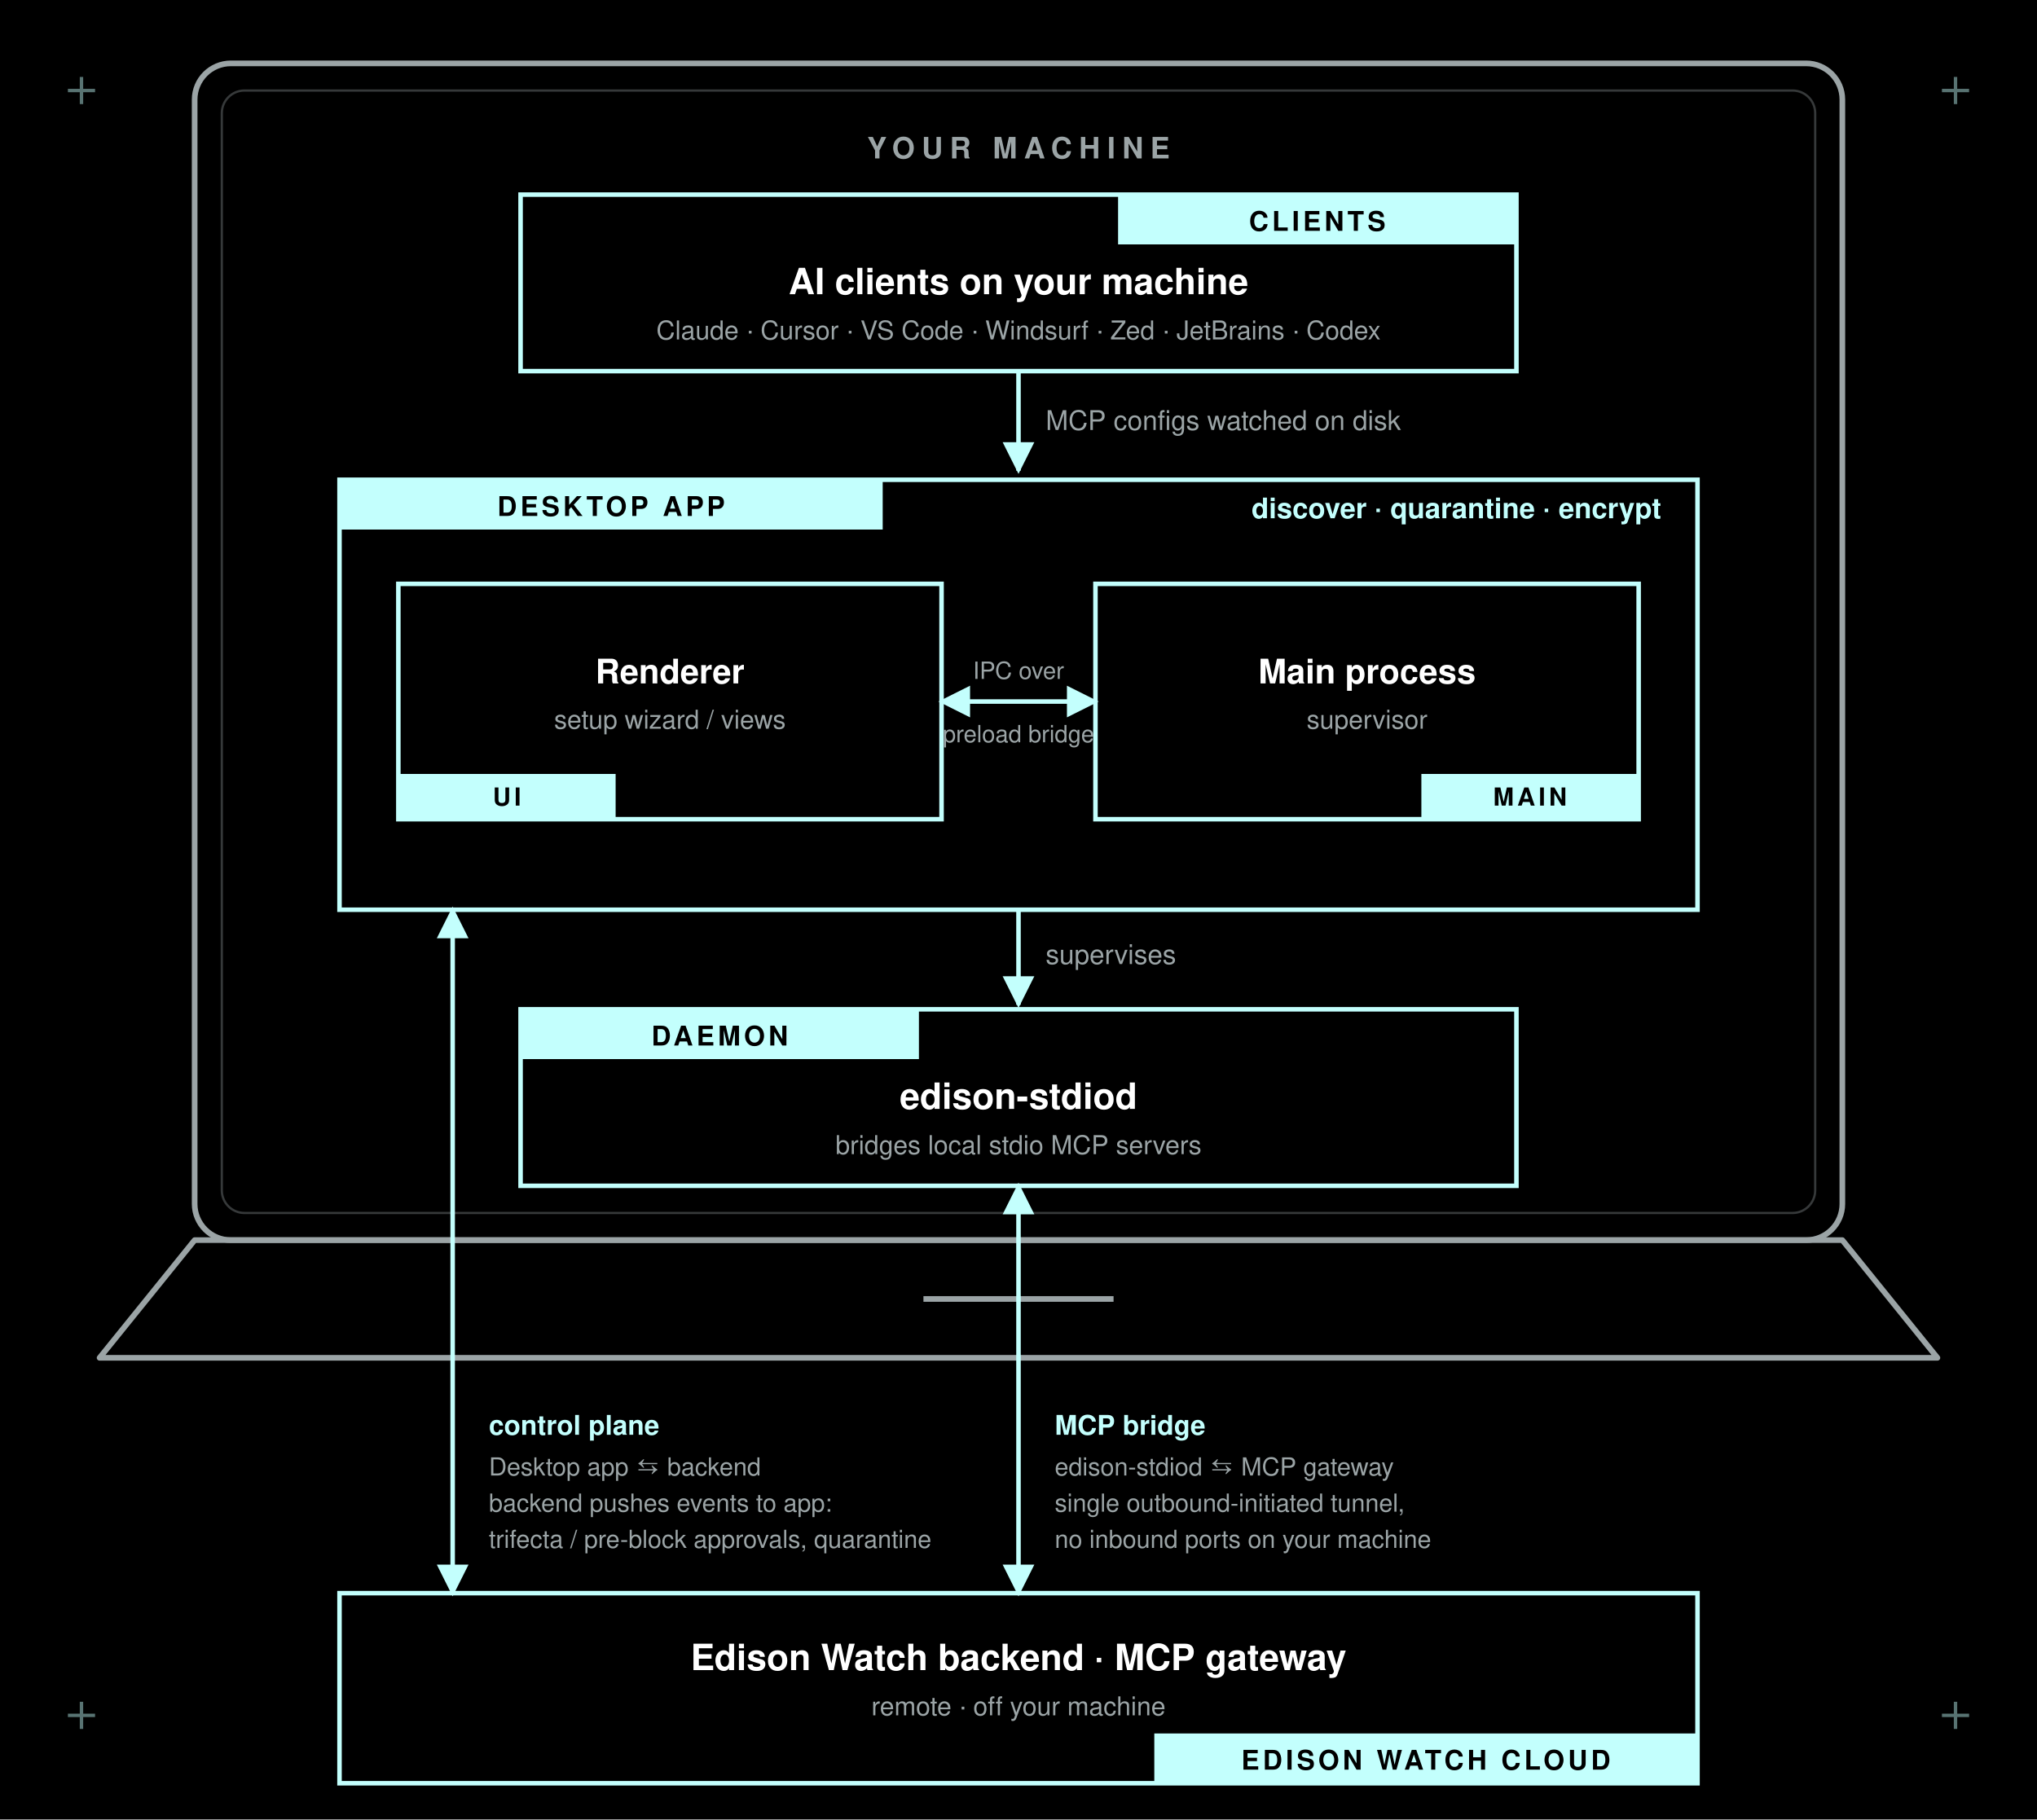
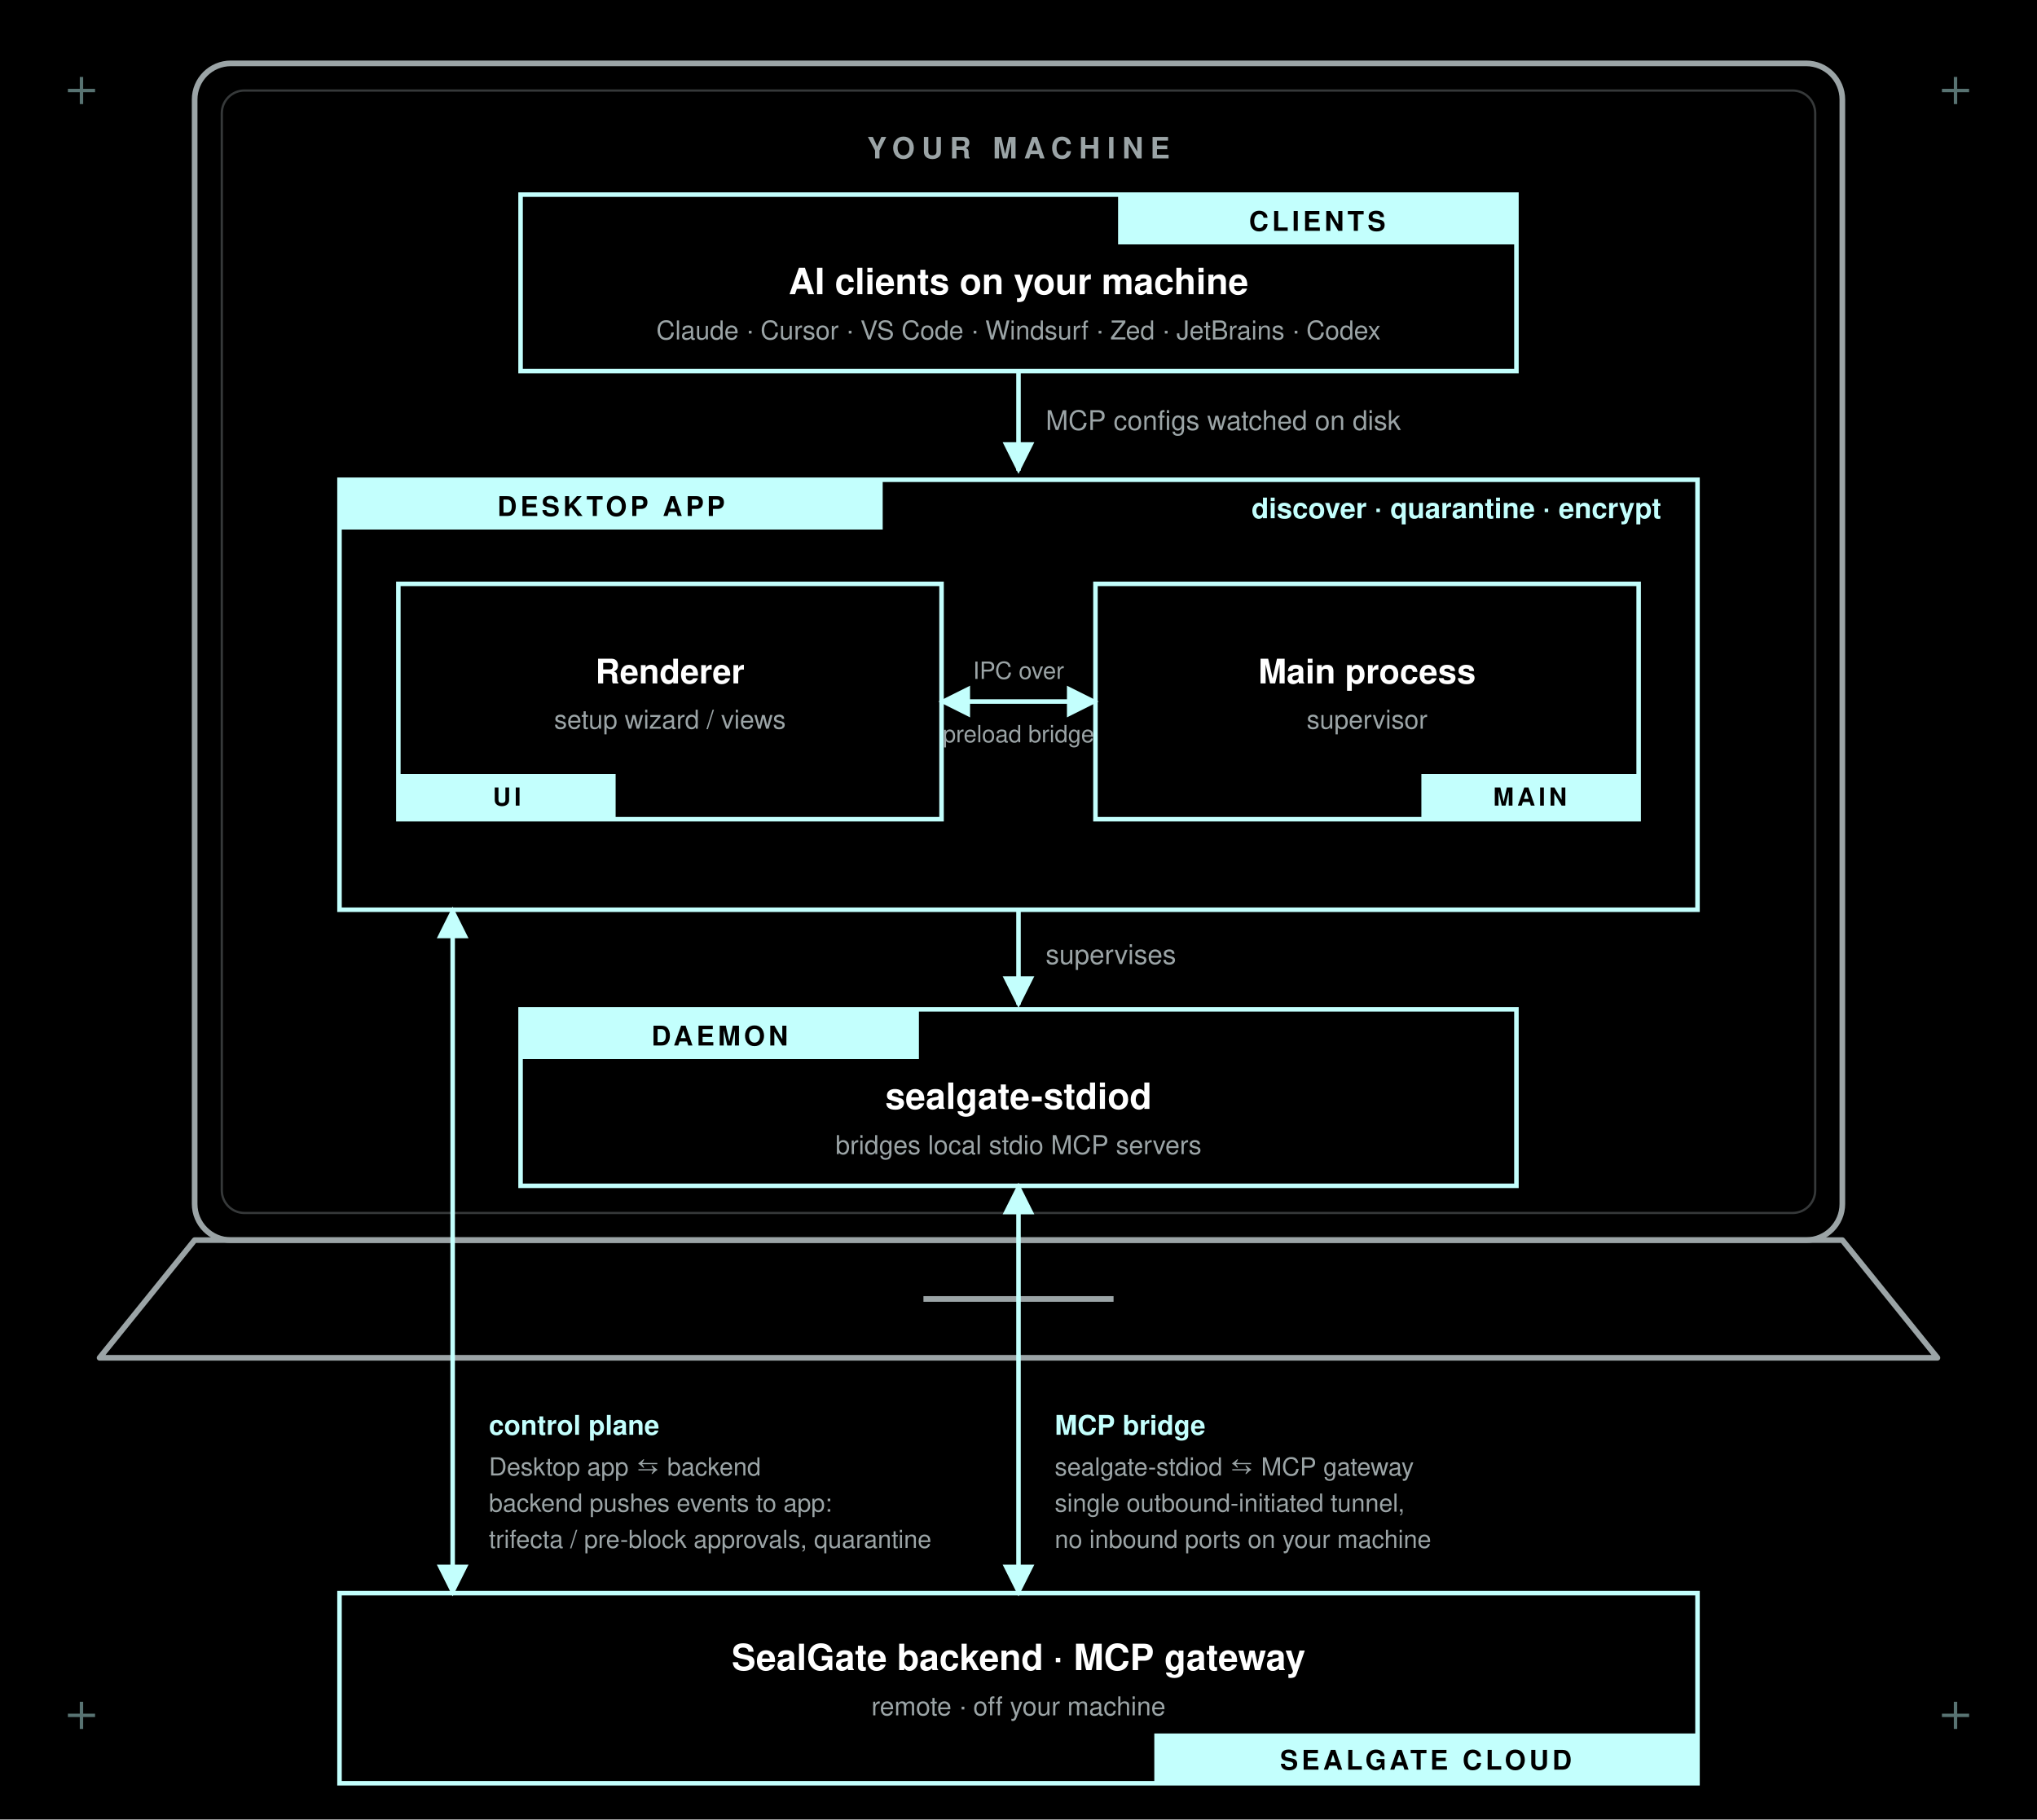
- <svg xmlns="http://www.w3.org/2000/svg" width="900" height="804" viewBox="0 0 900 804" font-family="Archivo, -apple-system, BlinkMacSystemFont, 'Segoe UI', Helvetica, Arial, sans-serif" role="img" aria-label="Edison Watch Desktop architecture: AI clients, the renderer, the main process and the edison-stdiod daemon run locally on your machine. Two outbound-initiated but bidirectional links reach the remote Edison Watch cloud: a control-plane link over which the backend pushes events to the app (trifecta / pre-block approvals, quarantine state) and the app replies over REST, and an MCP-bridge link from edison-stdiod to the MCP gateway.">
+ <svg xmlns="http://www.w3.org/2000/svg" width="900" height="804" viewBox="0 0 900 804" font-family="Archivo, -apple-system, BlinkMacSystemFont, 'Segoe UI', Helvetica, Arial, sans-serif" role="img" aria-label="SealGate Desktop architecture: AI clients, the renderer, the main process and the sealgate-stdiod daemon run locally on your machine. Two outbound-initiated but bidirectional links reach the remote SealGate cloud: a control-plane link over which the backend pushes events to the app (trifecta / pre-block approvals, quarantine state) and the app replies over REST, and an MCP-bridge link from sealgate-stdiod to the MCP gateway.">
  <defs>
    <marker id="cyanArrow" viewBox="0 0 10 10" refX="9" refY="5" markerWidth="7" markerHeight="7" orient="auto-start-reverse">
      <path d="M0,0 L10,5 L0,10 z" fill="#C3FFFD" />
    </marker>
  </defs>
  <rect x="0" y="0" width="900" height="804" fill="#000000" />
  <g stroke="#C3FFFD" stroke-width="1.5" opacity="0.45">
    <path d="M30,40 h12 M36,34 v12" />
    <path d="M858,40 h12 M864,34 v12" />
    <path d="M30,758 h12 M36,752 v12" />
    <path d="M858,758 h12 M864,752 v12" />
  </g>
  <path d="M86,548 L814,548 L856,600 L44,600 Z" fill="none" stroke="#9BA4A6" stroke-width="2.5" stroke-linejoin="round" />
  <line x1="408" y1="574" x2="492" y2="574" stroke="#9BA4A6" stroke-width="2.5" />
  <rect x="86" y="28" width="728" height="520" rx="16" fill="none" stroke="#9BA4A6" stroke-width="2.5" />
  <rect x="98" y="40" width="704" height="496" rx="10" fill="none" stroke="#9BA4A6" stroke-width="1" opacity="0.35" />
  <text x="450" y="70" text-anchor="middle" font-size="13" font-weight="700" letter-spacing="3" fill="#9BA4A6">YOUR MACHINE</text>
  <rect x="230" y="86" width="440" height="78" fill="none" stroke="#C3FFFD" stroke-width="2" />
  <rect x="494" y="86" width="176" height="22" fill="#C3FFFD" />
  <text x="582" y="102" text-anchor="middle" font-size="12" font-weight="700" letter-spacing="1.5" fill="#000000">CLIENTS</text>
  <text x="450" y="130" text-anchor="middle" font-size="16" font-weight="700" fill="#FFFFFF">AI clients on your machine</text>
  <text x="450" y="150" text-anchor="middle" font-size="11.5" fill="#9BA4A6">Claude · Cursor · VS Code · Windsurf · Zed · JetBrains · Codex</text>
  <line x1="450" y1="164" x2="450" y2="208" stroke="#C3FFFD" stroke-width="2" marker-end="url(#cyanArrow)" />
  <text x="462" y="190" font-size="12" fill="#9BA4A6">MCP configs watched on disk</text>
  <rect x="150" y="212" width="600" height="190" fill="none" stroke="#C3FFFD" stroke-width="2" />
  <rect x="150" y="212" width="240" height="22" fill="#C3FFFD" />
  <text x="270" y="228" text-anchor="middle" font-size="12" font-weight="700" letter-spacing="1.5" fill="#000000">DESKTOP APP</text>
  <text x="734" y="229" text-anchor="end" font-size="12.5" font-weight="700" fill="#C3FFFD">discover · quarantine · encrypt</text>
  <rect x="176" y="258" width="240" height="104" fill="none" stroke="#C3FFFD" stroke-width="2" />
  <rect x="176" y="342" width="96" height="20" fill="#C3FFFD" />
  <text x="224" y="356" text-anchor="middle" font-size="11" font-weight="700" letter-spacing="1.5" fill="#000000">UI</text>
  <text x="296" y="302" text-anchor="middle" font-size="15" font-weight="700" fill="#FFFFFF">Renderer</text>
  <text x="296" y="322" text-anchor="middle" font-size="11.5" fill="#9BA4A6">setup wizard / views</text>
  <rect x="484" y="258" width="240" height="104" fill="none" stroke="#C3FFFD" stroke-width="2" />
  <rect x="628" y="342" width="96" height="20" fill="#C3FFFD" />
  <text x="676" y="356" text-anchor="middle" font-size="11" font-weight="700" letter-spacing="1.5" fill="#000000">MAIN</text>
  <text x="604" y="302" text-anchor="middle" font-size="15" font-weight="700" fill="#FFFFFF">Main process</text>
  <text x="604" y="322" text-anchor="middle" font-size="11.5" fill="#9BA4A6">supervisor</text>
  <line x1="416" y1="310" x2="484" y2="310" stroke="#C3FFFD" stroke-width="2" marker-start="url(#cyanArrow)" marker-end="url(#cyanArrow)" />
  <text x="450" y="300" text-anchor="middle" font-size="10.5" fill="#9BA4A6">IPC over</text>
  <text x="450" y="328" text-anchor="middle" font-size="10.5" fill="#9BA4A6">preload bridge</text>
  <line x1="450" y1="402" x2="450" y2="444" stroke="#C3FFFD" stroke-width="2" marker-end="url(#cyanArrow)" />
  <text x="462" y="426" font-size="12" fill="#9BA4A6">supervises</text>
  <rect x="230" y="446" width="440" height="78" fill="none" stroke="#C3FFFD" stroke-width="2" />
  <rect x="230" y="446" width="176" height="22" fill="#C3FFFD" />
  <text x="318" y="462" text-anchor="middle" font-size="12" font-weight="700" letter-spacing="1.5" fill="#000000">DAEMON</text>
-   <text x="450" y="490" text-anchor="middle" font-size="16" font-weight="700" fill="#FFFFFF">edison-stdiod</text>
+   <text x="450" y="490" text-anchor="middle" font-size="16" font-weight="700" fill="#FFFFFF">sealgate-stdiod</text>
  <text x="450" y="510" text-anchor="middle" font-size="11.5" fill="#9BA4A6">bridges local stdio MCP servers</text>
  <line x1="200" y1="402" x2="200" y2="704" stroke="#C3FFFD" stroke-width="2" marker-start="url(#cyanArrow)" marker-end="url(#cyanArrow)" />
  <text x="216" y="634" font-size="12" font-weight="700" fill="#C3FFFD">control plane</text>
  <text x="216" y="652" font-size="11" fill="#9BA4A6">Desktop app ⇆ backend</text>
  <text x="216" y="668" font-size="11" fill="#9BA4A6">backend pushes events to app:</text>
  <text x="216" y="684" font-size="11" fill="#9BA4A6">trifecta / pre-block approvals, quarantine</text>
  <line x1="450" y1="524" x2="450" y2="704" stroke="#C3FFFD" stroke-width="2" marker-start="url(#cyanArrow)" marker-end="url(#cyanArrow)" />
  <text x="466" y="634" font-size="12" font-weight="700" fill="#C3FFFD">MCP bridge</text>
-   <text x="466" y="652" font-size="11" fill="#9BA4A6">edison-stdiod ⇆ MCP gateway</text>
+   <text x="466" y="652" font-size="11" fill="#9BA4A6">sealgate-stdiod ⇆ MCP gateway</text>
  <text x="466" y="668" font-size="11" fill="#9BA4A6">single outbound-initiated tunnel,</text>
  <text x="466" y="684" font-size="11" fill="#9BA4A6">no inbound ports on your machine</text>
  <rect x="150" y="704" width="600" height="84" fill="none" stroke="#C3FFFD" stroke-width="2" />
  <rect x="510" y="766" width="240" height="22" fill="#C3FFFD" />
-   <text x="630" y="782" text-anchor="middle" font-size="12" font-weight="700" letter-spacing="1.5" fill="#000000">EDISON WATCH CLOUD</text>
-   <text x="450" y="738" text-anchor="middle" font-size="16" font-weight="700" fill="#FFFFFF">Edison Watch backend · MCP gateway</text>
+   <text x="630" y="782" text-anchor="middle" font-size="12" font-weight="700" letter-spacing="1.5" fill="#000000">SEALGATE CLOUD</text>
+   <text x="450" y="738" text-anchor="middle" font-size="16" font-weight="700" fill="#FFFFFF">SealGate backend · MCP gateway</text>
  <text x="450" y="758" text-anchor="middle" font-size="11.5" fill="#9BA4A6">remote · off your machine</text>
</svg>
